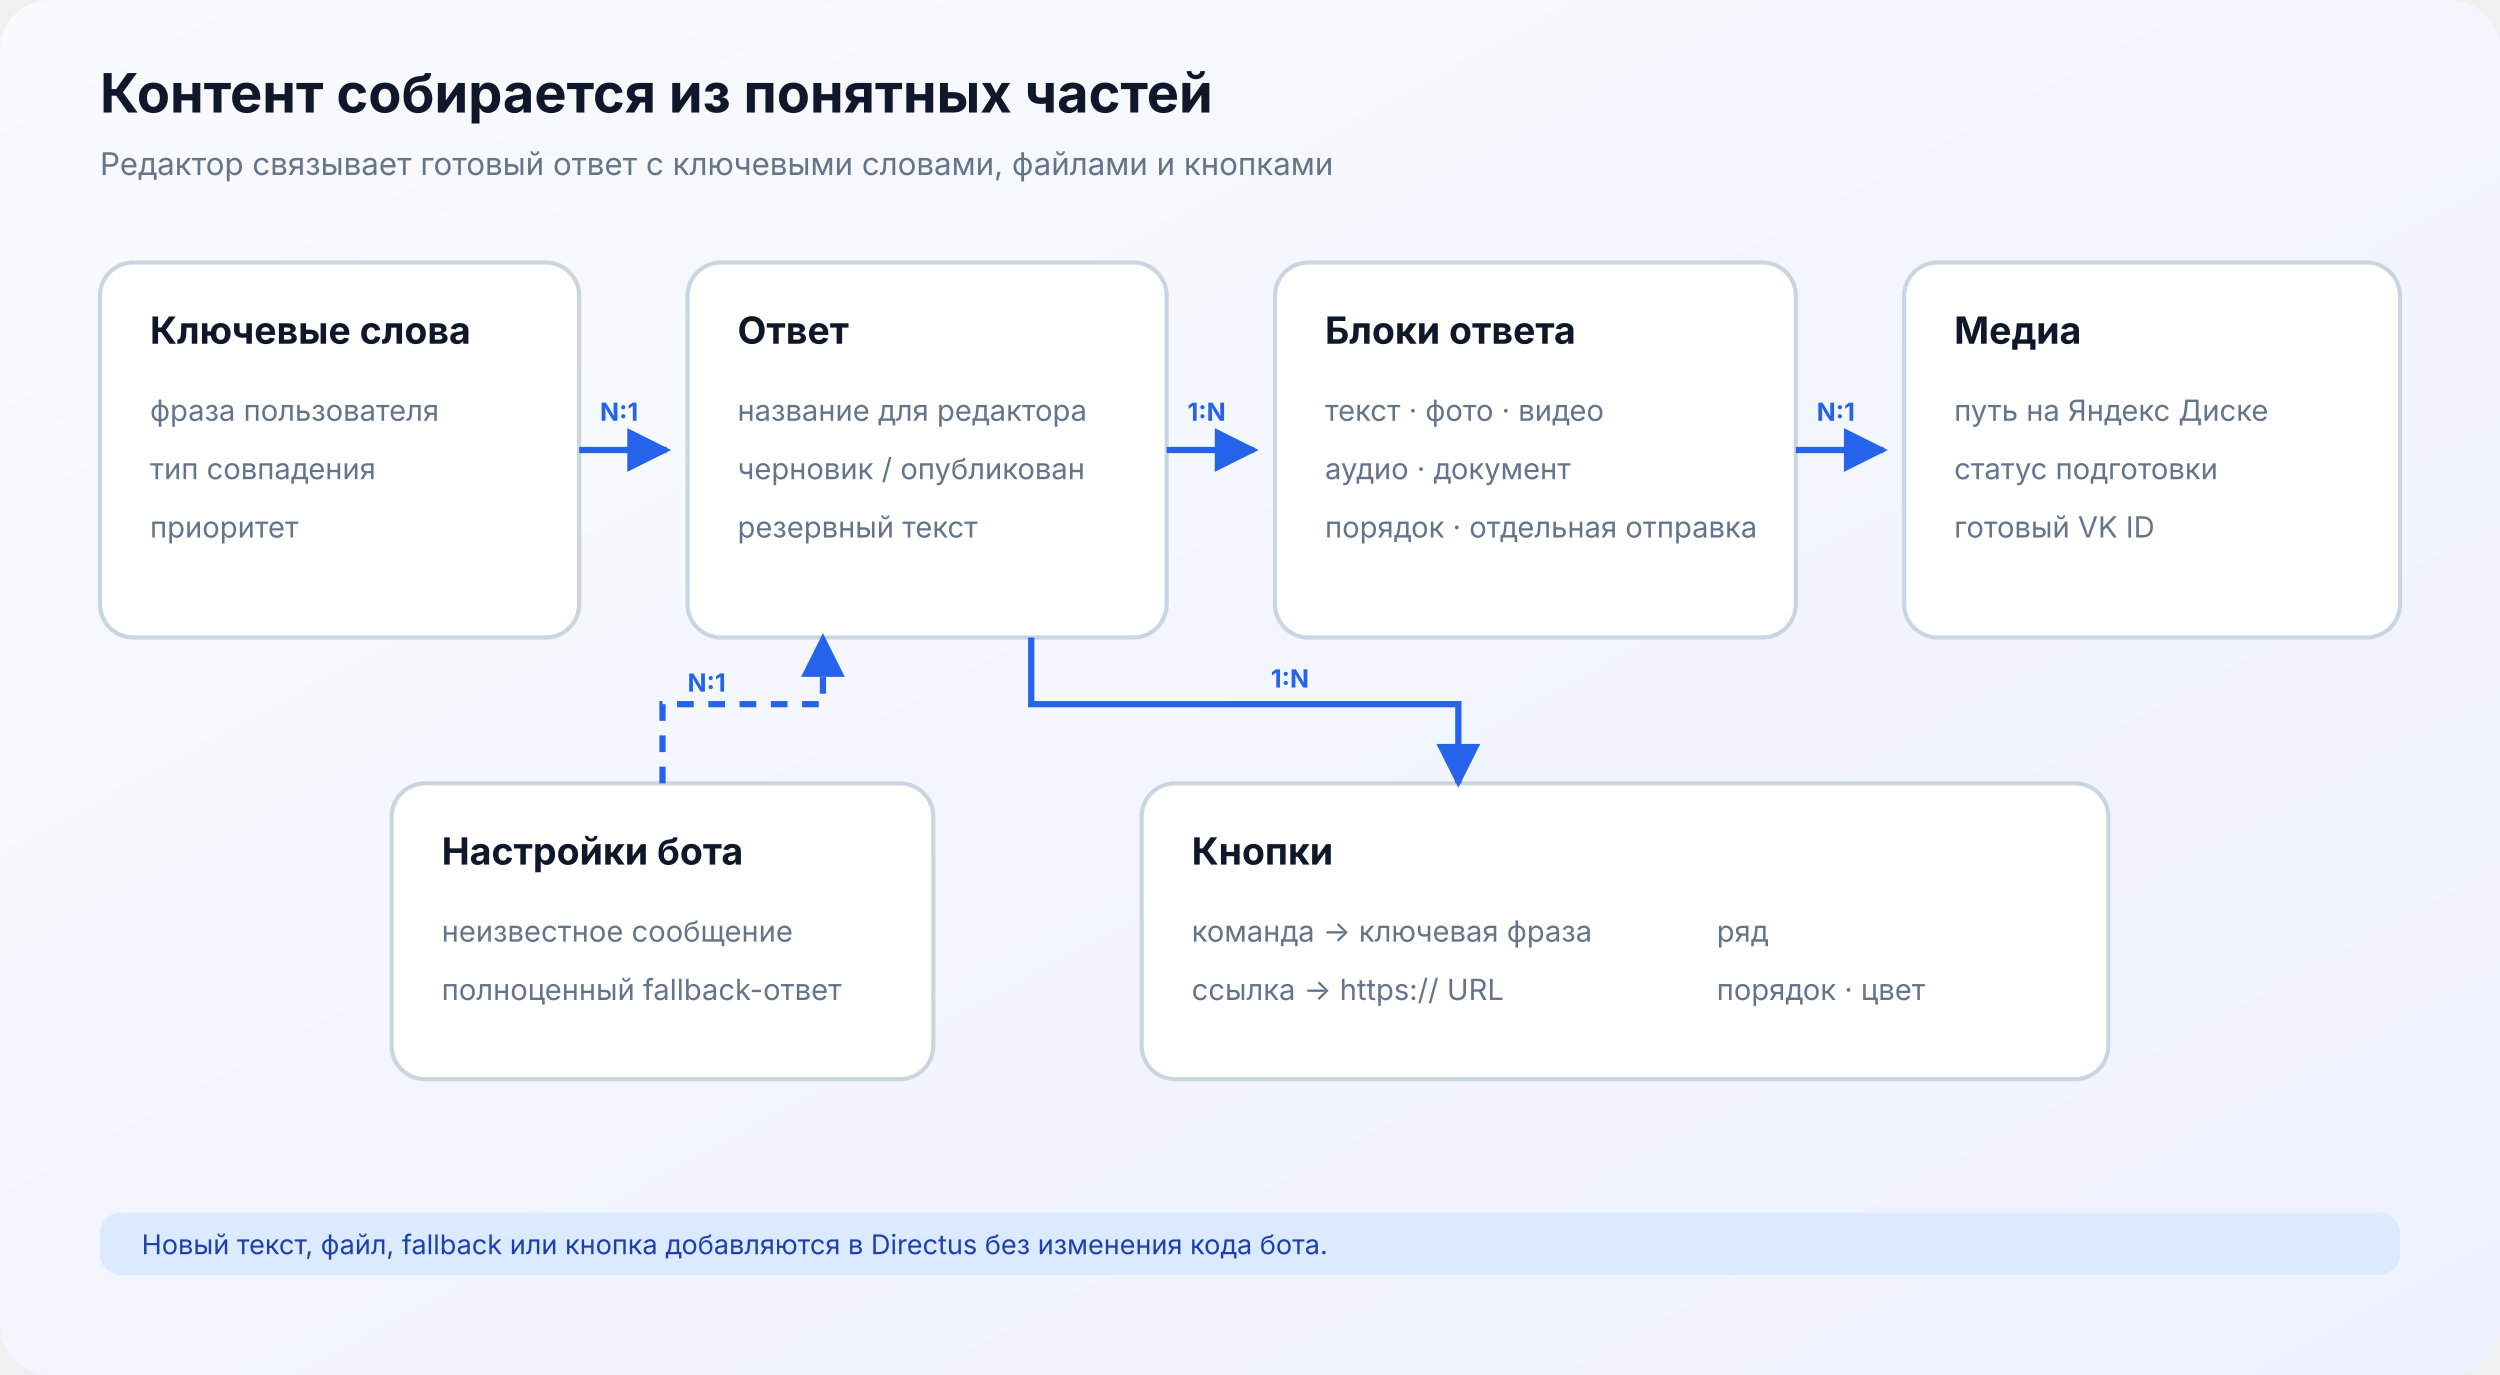
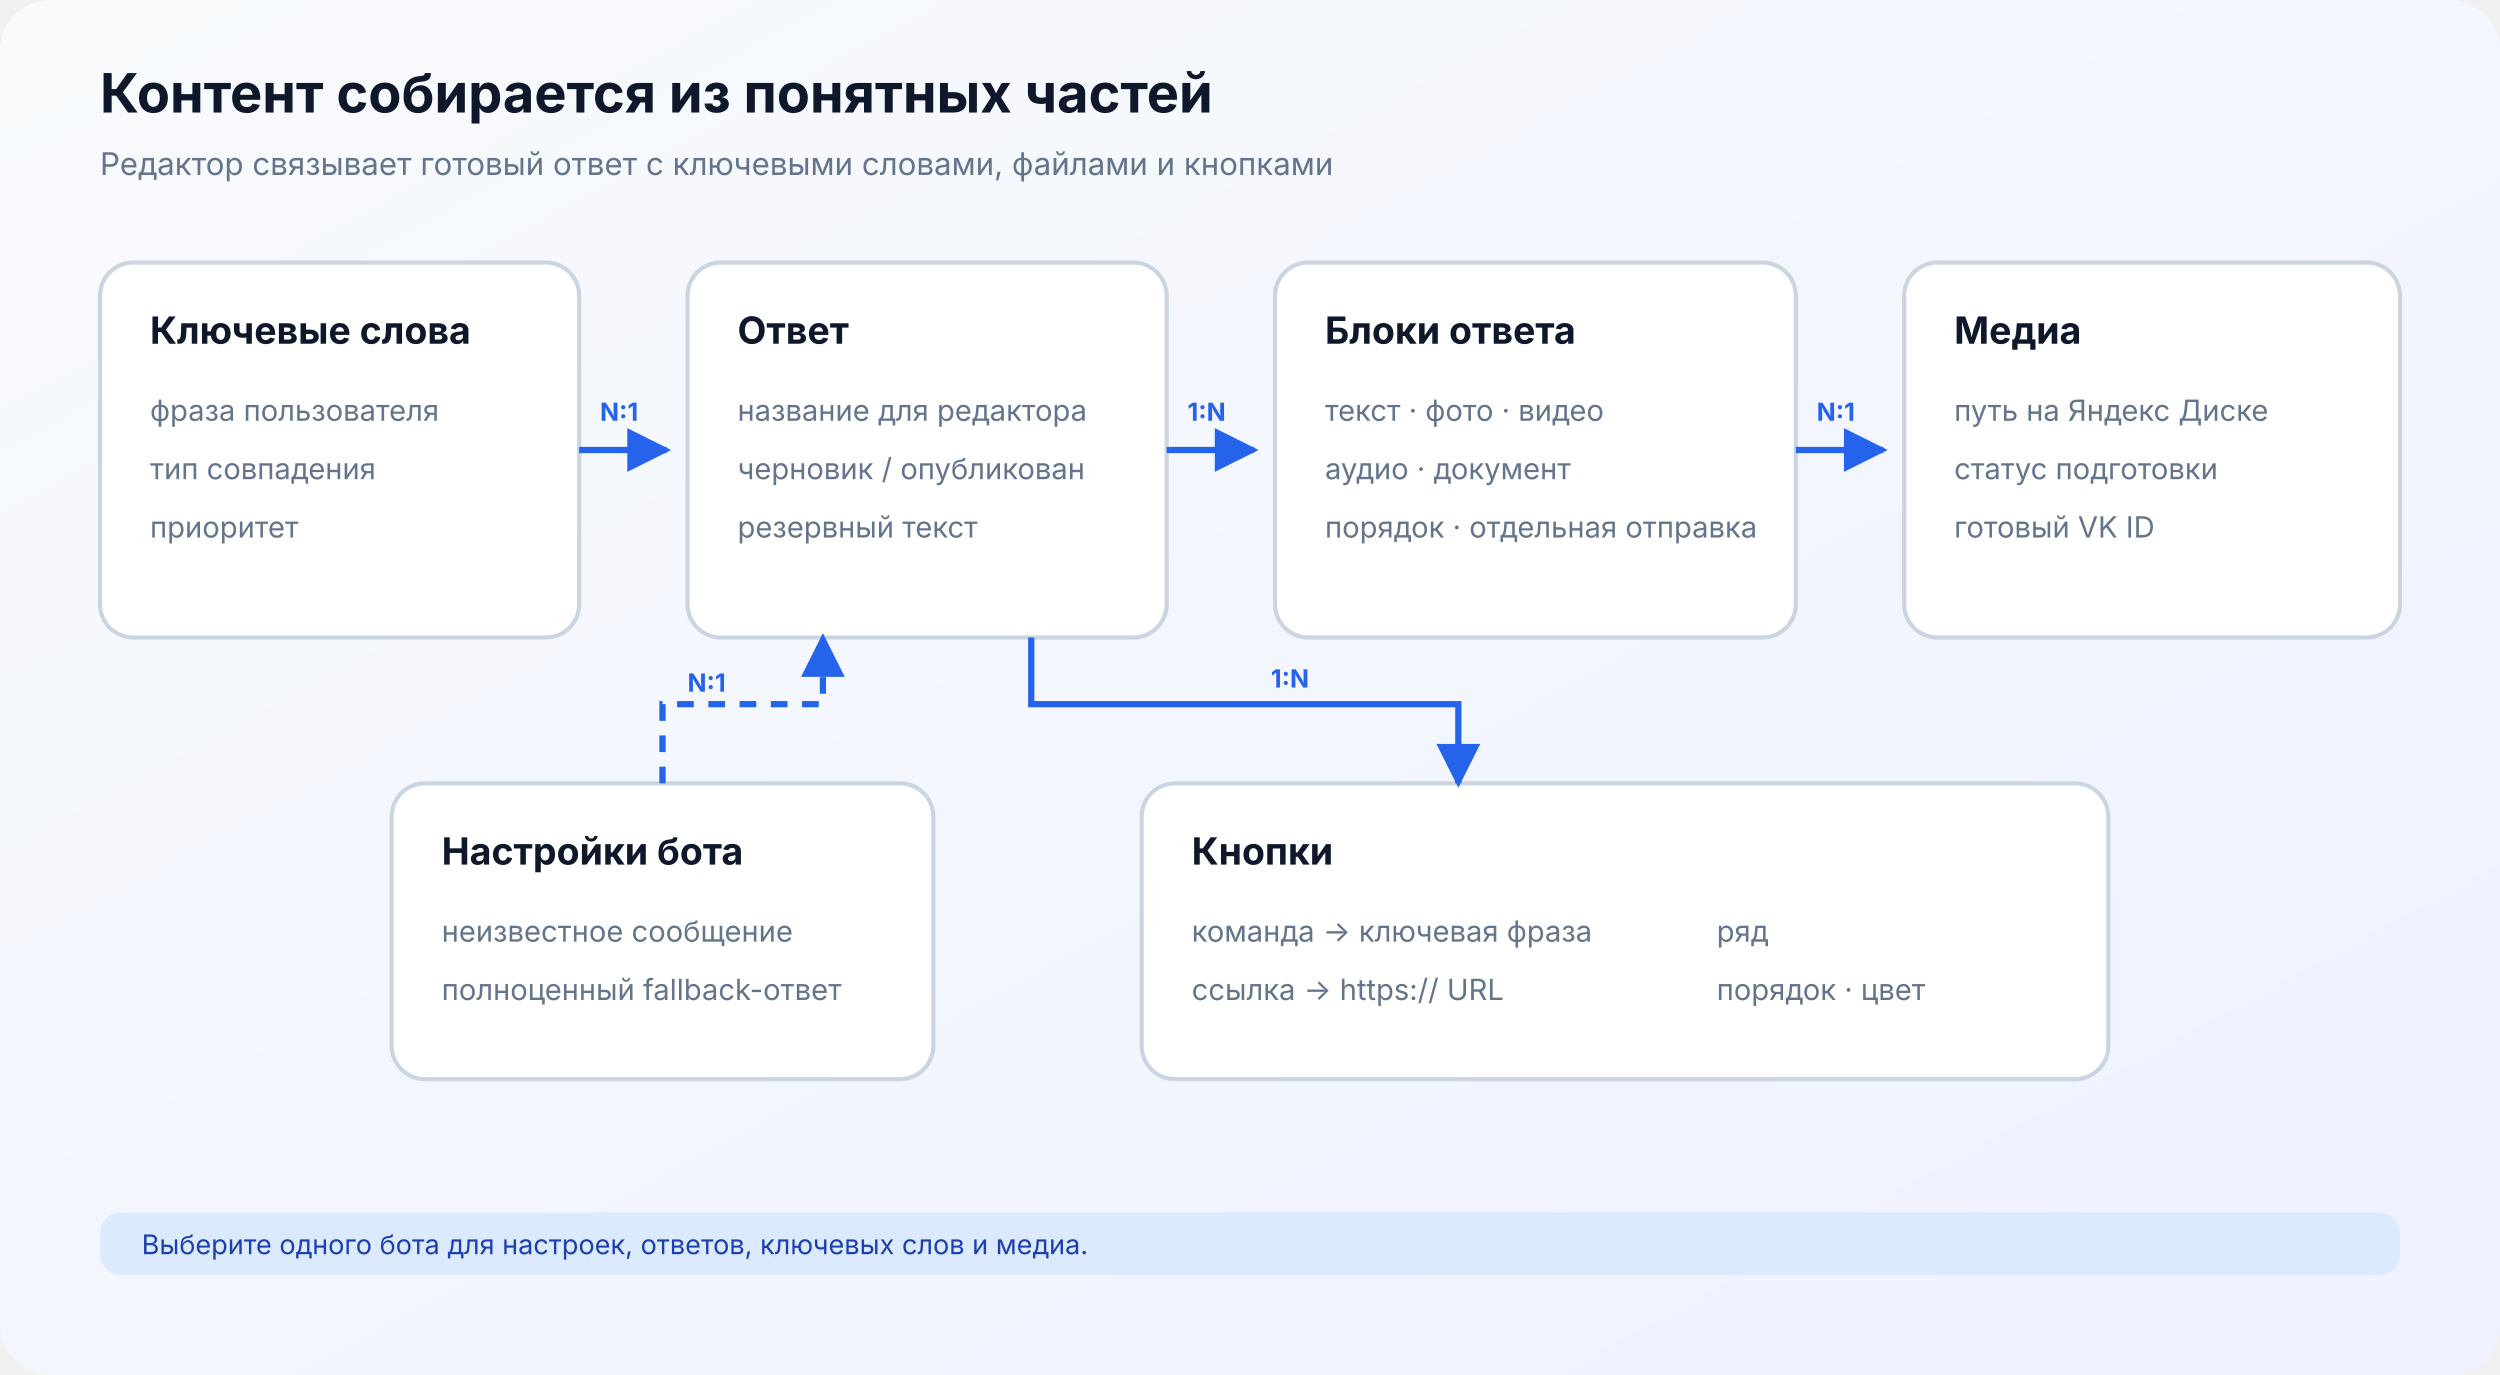
<svg xmlns="http://www.w3.org/2000/svg" width="1200" height="660" viewBox="0 0 1200 660" role="img" aria-labelledby="title desc">
  <defs>
    <linearGradient id="bg" x1="0" y1="0" x2="1" y2="1">
      <stop stop-color="#f8fafc" />
      <stop offset="1" stop-color="#eef2ff" />
    </linearGradient>
    <marker id="arrow" viewBox="0 0 10 10" refX="9" refY="5" markerWidth="7" markerHeight="7" orient="auto">
      <path d="M0 0 10 5 0 10Z" fill="#2563eb" />
    </marker>
  </defs>
  <rect width="1200" height="660" rx="24" fill="url(#bg)" />
  <g font-family="Inter, -apple-system, BlinkMacSystemFont, 'Segoe UI', Arial, sans-serif">
    <text x="48" y="54" font-size="26" font-weight="700" fill="#0f172a">Контент собирается из понятных частей</text>
    <text x="48" y="84" font-size="15" fill="#64748b">Редактор связывает готовый ответ с ключевыми словами, файлами и кнопками</text>
    <g fill="#fff" stroke="#cbd5e1" stroke-width="2">
      <rect x="48" y="126" width="230" height="180" rx="16" />
      <rect x="330" y="126" width="230" height="180" rx="16" />
      <rect x="612" y="126" width="250" height="180" rx="16" />
      <rect x="914" y="126" width="238" height="180" rx="16" />
      <rect x="188" y="376" width="260" height="142" rx="16" />
      <rect x="548" y="376" width="464" height="142" rx="16" />
    </g>
    <g fill="#0f172a" font-size="18" font-weight="700">
      <text x="72" y="165">Ключевые слова</text>
      <text x="354" y="165">Ответ</text>
      <text x="636" y="165">Блоки ответа</text>
      <text x="938" y="165">Медиа</text>
      <text x="212" y="415">Настройки бота</text>
      <text x="572" y="415">Кнопки</text>
    </g>
    <g fill="#64748b" font-size="14">
      <text x="72" y="202">фраза пользователя</text>
      <text x="72" y="230">тип совпадения</text>
      <text x="72" y="258">приоритет</text>
      <text x="354" y="202">название для редактора</text>
      <text x="354" y="230">черновик / опубликован</text>
      <text x="354" y="258">резервный текст</text>
      <text x="636" y="202">текст · фото · видео</text>
      <text x="636" y="230">аудио · документ</text>
      <text x="636" y="258">порядок · отдельная отправка</text>
      <text x="938" y="202">путь на Яндекс Диске</text>
      <text x="938" y="230">статус подготовки</text>
      <text x="938" y="258">готовый VK ID</text>
      <text x="212" y="452">неизвестное сообщение</text>
      <text x="212" y="480">полноценный fallback-ответ</text>
      <text x="572" y="452">команда → ключевая фраза</text>
      <text x="572" y="480">ссылка → https:// URL</text>
      <text x="824" y="452">ряд</text>
      <text x="824" y="480">порядок · цвет</text>
    </g>
    <g fill="none" stroke="#2563eb" stroke-width="3" marker-end="url(#arrow)">
      <path d="M278 216H320" />
      <path d="M560 216H602" />
      <path d="M862 216H904" />
      <path d="M495 306V338H700V376" />
    </g>
    <path d="M318 376V338H395V306" fill="none" stroke="#2563eb" stroke-width="3" stroke-dasharray="8 7" marker-end="url(#arrow)" />
    <g fill="#2563eb" font-size="12" font-weight="700">
      <text x="288" y="202">N:1</text>
      <text x="570" y="202">1:N</text>
      <text x="872" y="202">N:1</text>
      <text x="330" y="332">N:1</text>
      <text x="610" y="330">1:N</text>
    </g>
    <rect x="48" y="582" width="1104" height="30" rx="10" fill="#dbeafe" />
-     <text x="68" y="602" fill="#1e40af" font-size="13">Новый текст, файл, fallback или кнопка добавляются в Directus без изменения кода бота.</text>
+     <text x="68" y="602" fill="#1e40af" font-size="13">Выберите одного бота для настроек, ответов, ключевых слов и медиа.</text>
  </g>
</svg>
